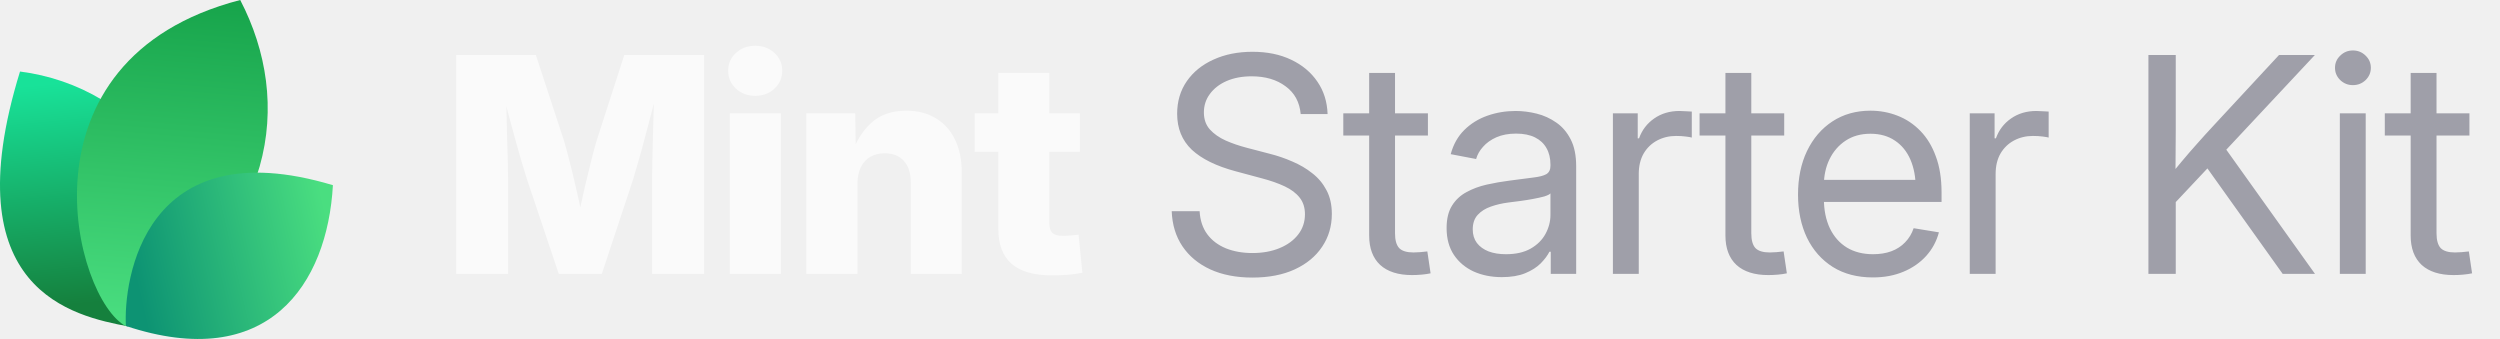
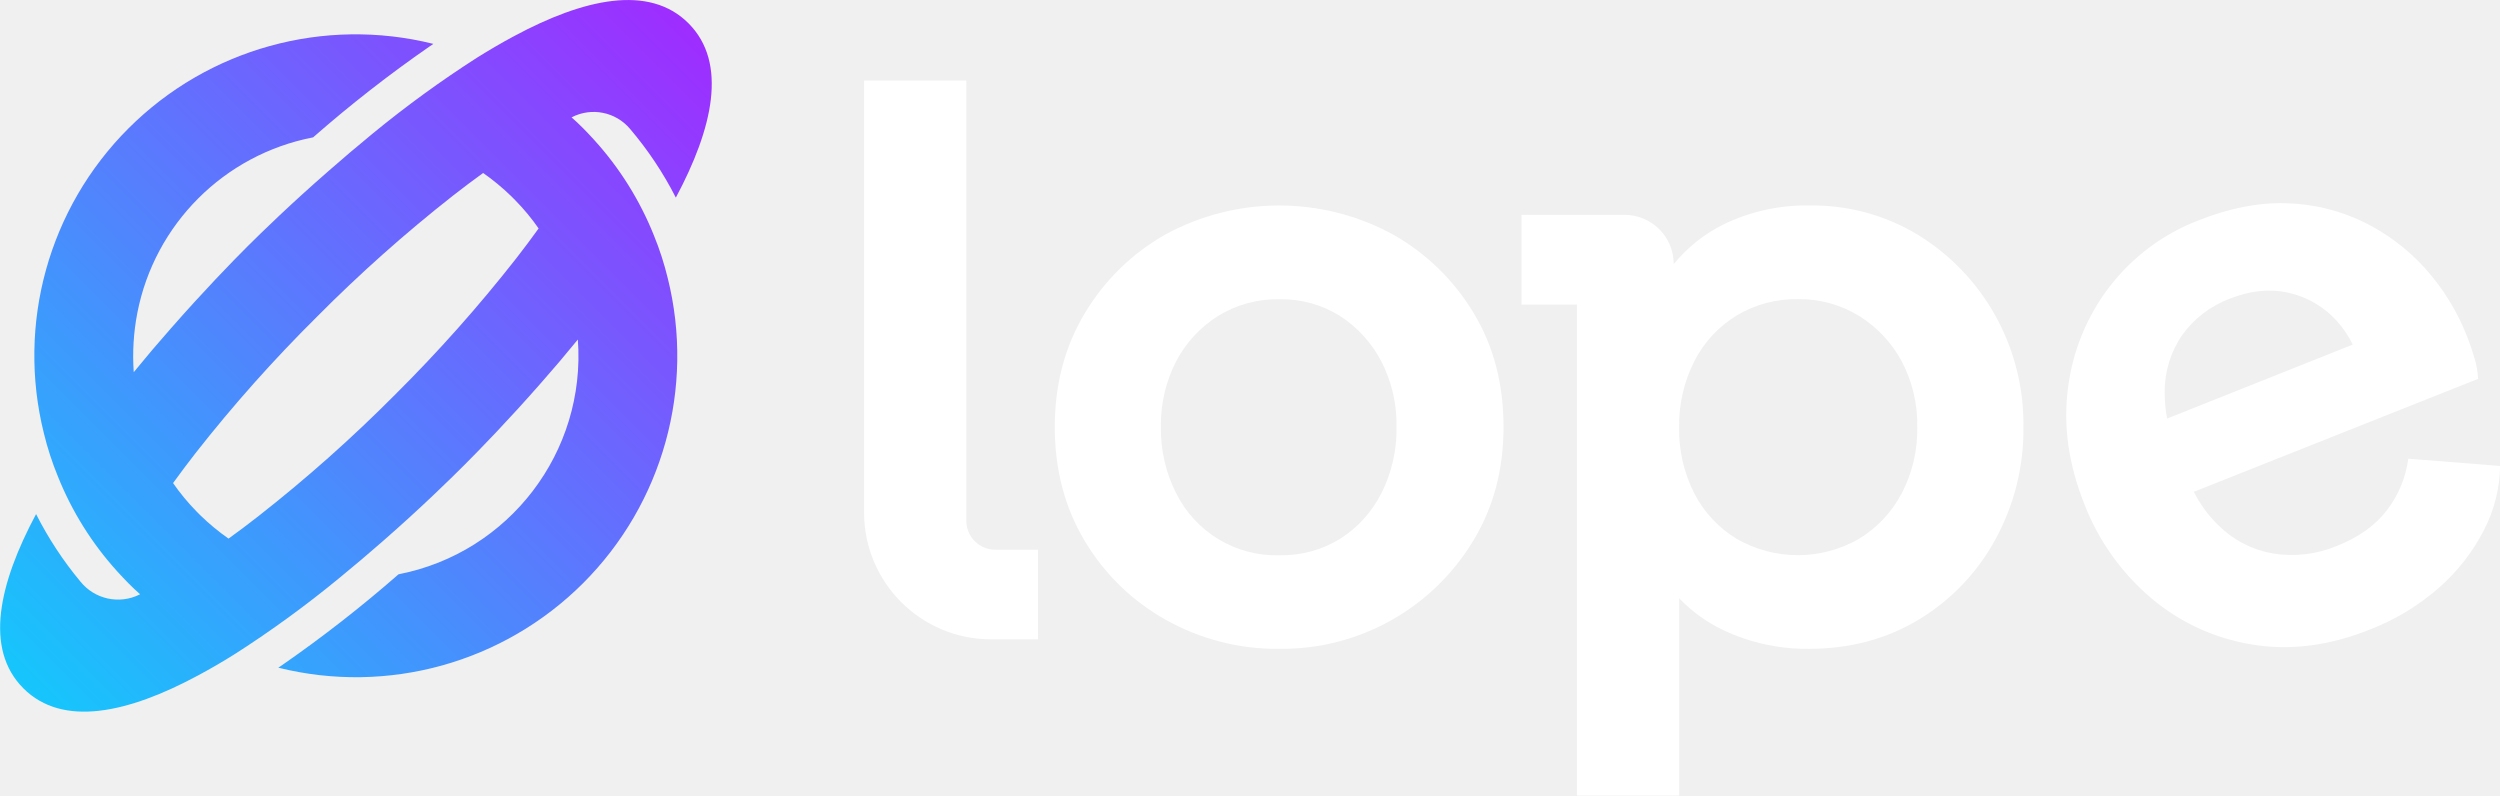
- <svg xmlns="http://www.w3.org/2000/svg" width="177" height="24" viewBox="0 0 177 24" fill="none">
-   <path d="M9.061 23.108C5.268 22.377 -3.391 20.627 1.417 5.064C9.634 6.099 16.973 14.064 9.061 23.108Z" fill="url(#paint0_linear_17557_2145)" />
-   <path d="M8.919 23.094C5.276 21.222 0.784 4.209 17.007 0C20.757 7.193 19.621 16.545 8.919 23.094Z" fill="url(#paint1_linear_17557_2145)" />
-   <path d="M8.914 23.079C8.735 19.882 10.159 9.085 23.57 13.111C23.181 20.123 18.984 26.418 8.914 23.079Z" fill="url(#paint2_linear_17557_2145)" />
-   <path d="M32.301 19.392V3.894H37.938L39.925 9.948C40.036 10.315 40.164 10.787 40.31 11.362C40.462 11.938 40.611 12.552 40.757 13.204C40.91 13.855 41.048 14.483 41.173 15.086C41.305 15.682 41.412 16.192 41.495 16.615H40.695C40.771 16.192 40.871 15.682 40.996 15.086C41.128 14.49 41.267 13.866 41.412 13.214C41.565 12.562 41.714 11.948 41.86 11.373C42.005 10.79 42.133 10.315 42.244 9.948L44.2 3.894H49.848V19.392H46.166V12.704C46.166 12.357 46.173 11.917 46.187 11.383C46.2 10.849 46.214 10.27 46.228 9.646C46.249 9.022 46.266 8.391 46.28 7.753C46.301 7.115 46.311 6.519 46.311 5.964H46.623C46.485 6.561 46.332 7.181 46.166 7.826C45.999 8.471 45.833 9.102 45.666 9.719C45.507 10.336 45.351 10.901 45.198 11.414C45.053 11.928 44.928 12.357 44.824 12.704L42.608 19.392H39.561L37.314 12.704C37.203 12.357 37.072 11.928 36.919 11.414C36.773 10.901 36.614 10.34 36.441 9.729C36.274 9.112 36.104 8.481 35.931 7.836C35.764 7.192 35.608 6.567 35.463 5.964H35.827C35.834 6.512 35.844 7.105 35.858 7.743C35.872 8.374 35.886 9.005 35.9 9.636C35.92 10.26 35.938 10.839 35.952 11.373C35.965 11.907 35.972 12.351 35.972 12.704V19.392H32.301ZM51.668 19.392V8.024H55.288V19.392H51.668ZM53.468 6.786C52.927 6.786 52.473 6.616 52.105 6.276C51.738 5.93 51.554 5.507 51.554 5.007C51.554 4.508 51.738 4.088 52.105 3.749C52.473 3.409 52.927 3.239 53.468 3.239C54.009 3.239 54.463 3.409 54.83 3.749C55.198 4.082 55.382 4.501 55.382 5.007C55.382 5.507 55.198 5.93 54.83 6.276C54.463 6.616 54.009 6.786 53.468 6.786ZM60.708 13.027V19.392H57.088V8.024H60.551L60.593 10.967H60.281C60.593 10.024 61.061 9.268 61.685 8.7C62.309 8.124 63.138 7.836 64.171 7.836C64.975 7.836 65.672 8.017 66.262 8.377C66.851 8.731 67.302 9.234 67.614 9.885C67.933 10.537 68.092 11.307 68.092 12.194V19.392H64.483V12.912C64.483 12.26 64.32 11.754 63.994 11.394C63.675 11.033 63.221 10.853 62.632 10.853C62.25 10.853 61.914 10.936 61.623 11.102C61.332 11.269 61.106 11.515 60.947 11.841C60.787 12.16 60.708 12.555 60.708 13.027ZM76.456 8.024V10.749H69.008V8.024H76.456ZM70.683 5.163H74.292V15.783C74.292 16.102 74.361 16.334 74.5 16.48C74.646 16.625 74.899 16.698 75.259 16.698C75.405 16.698 75.596 16.688 75.831 16.667C76.074 16.646 76.251 16.629 76.362 16.615L76.632 19.309C76.313 19.378 75.963 19.427 75.582 19.455C75.207 19.482 74.836 19.496 74.469 19.496C73.2 19.496 72.25 19.222 71.619 18.674C70.995 18.127 70.683 17.308 70.683 16.22V5.163Z" fill="#FAFAFA" />
-   <path d="M88.667 19.652C87.523 19.652 86.528 19.458 85.682 19.07C84.843 18.681 84.188 18.137 83.716 17.437C83.245 16.736 82.992 15.908 82.957 14.951H84.933C84.968 15.596 85.148 16.14 85.474 16.584C85.8 17.021 86.24 17.354 86.795 17.582C87.35 17.804 87.974 17.915 88.667 17.915C89.388 17.915 90.026 17.801 90.581 17.572C91.143 17.343 91.583 17.024 91.902 16.615C92.228 16.199 92.391 15.717 92.391 15.169C92.391 14.698 92.266 14.306 92.017 13.994C91.767 13.675 91.413 13.408 90.956 13.193C90.498 12.978 89.954 12.787 89.323 12.621L87.502 12.132C86.123 11.765 85.082 11.255 84.382 10.603C83.689 9.944 83.342 9.095 83.342 8.055C83.342 7.174 83.571 6.404 84.028 5.746C84.486 5.087 85.117 4.577 85.921 4.217C86.726 3.849 87.645 3.666 88.678 3.666C89.718 3.666 90.63 3.853 91.413 4.227C92.204 4.602 92.824 5.122 93.275 5.787C93.726 6.446 93.965 7.209 93.993 8.076H92.089C92.013 7.23 91.656 6.574 91.018 6.11C90.387 5.638 89.586 5.403 88.615 5.403C87.95 5.403 87.36 5.513 86.847 5.735C86.341 5.957 85.946 6.262 85.661 6.651C85.377 7.032 85.235 7.469 85.235 7.961C85.235 8.447 85.377 8.849 85.661 9.168C85.946 9.48 86.317 9.74 86.774 9.948C87.232 10.149 87.724 10.319 88.251 10.457L89.884 10.884C90.439 11.023 90.977 11.206 91.496 11.435C92.023 11.657 92.495 11.934 92.911 12.267C93.334 12.593 93.67 12.995 93.92 13.474C94.17 13.945 94.294 14.504 94.294 15.149C94.294 16.015 94.066 16.788 93.608 17.468C93.157 18.148 92.512 18.681 91.673 19.07C90.834 19.458 89.832 19.652 88.667 19.652ZM101.097 8.024V9.594H95.106V8.024H101.097ZM96.937 5.163H98.767V16.521C98.767 17 98.865 17.347 99.059 17.562C99.26 17.77 99.6 17.874 100.078 17.874C100.21 17.874 100.366 17.867 100.546 17.853C100.733 17.832 100.903 17.815 101.056 17.801L101.285 19.351C101.097 19.392 100.886 19.423 100.65 19.444C100.414 19.465 100.189 19.475 99.974 19.475C98.996 19.475 98.244 19.236 97.717 18.758C97.197 18.272 96.937 17.579 96.937 16.677V5.163ZM106.33 19.621C105.595 19.621 104.932 19.489 104.343 19.226C103.754 18.955 103.285 18.564 102.939 18.05C102.592 17.53 102.419 16.896 102.419 16.147C102.419 15.495 102.547 14.965 102.804 14.556C103.06 14.146 103.403 13.828 103.833 13.599C104.263 13.363 104.742 13.186 105.269 13.068C105.796 12.95 106.333 12.857 106.881 12.787C107.574 12.69 108.132 12.617 108.555 12.569C108.978 12.52 109.287 12.441 109.481 12.33C109.675 12.212 109.772 12.014 109.772 11.737V11.654C109.772 11.203 109.679 10.815 109.492 10.489C109.311 10.163 109.041 9.91 108.68 9.729C108.32 9.549 107.872 9.459 107.338 9.459C106.805 9.459 106.34 9.546 105.945 9.719C105.556 9.892 105.241 10.118 104.998 10.395C104.755 10.665 104.593 10.953 104.509 11.258L102.71 10.915C102.897 10.222 103.22 9.65 103.677 9.199C104.135 8.748 104.679 8.412 105.31 8.19C105.941 7.968 106.607 7.857 107.307 7.857C107.8 7.857 108.295 7.92 108.795 8.044C109.301 8.169 109.765 8.381 110.188 8.679C110.611 8.97 110.951 9.369 111.208 9.875C111.464 10.374 111.593 11.005 111.593 11.768V19.392H109.793V17.822H109.7C109.568 18.085 109.363 18.359 109.086 18.643C108.809 18.921 108.444 19.153 107.994 19.34C107.543 19.527 106.988 19.621 106.33 19.621ZM106.621 17.998C107.321 17.998 107.904 17.867 108.368 17.603C108.84 17.333 109.19 16.986 109.419 16.563C109.654 16.133 109.772 15.682 109.772 15.211V13.692C109.703 13.769 109.554 13.841 109.325 13.911C109.096 13.973 108.829 14.032 108.524 14.088C108.226 14.143 107.921 14.192 107.609 14.233C107.304 14.275 107.033 14.309 106.798 14.337C106.354 14.393 105.938 14.49 105.549 14.628C105.168 14.76 104.86 14.954 104.624 15.211C104.388 15.467 104.27 15.811 104.27 16.241C104.27 16.615 104.367 16.934 104.561 17.198C104.762 17.461 105.04 17.662 105.393 17.801C105.747 17.933 106.156 17.998 106.621 17.998ZM114.193 19.392V8.024H115.951V9.792H116.045C116.253 9.209 116.61 8.741 117.116 8.388C117.622 8.034 118.219 7.857 118.905 7.857C119.058 7.857 119.217 7.864 119.384 7.878C119.55 7.885 119.682 7.892 119.779 7.899V9.74C119.716 9.719 119.578 9.695 119.363 9.667C119.155 9.639 118.922 9.625 118.666 9.625C118.174 9.625 117.726 9.733 117.324 9.948C116.922 10.163 116.603 10.471 116.367 10.874C116.138 11.276 116.024 11.758 116.024 12.319V19.392H114.193ZM126.322 8.024V9.594H120.33V8.024H126.322ZM122.161 5.163H123.992V16.521C123.992 17 124.089 17.347 124.283 17.562C124.484 17.77 124.824 17.874 125.302 17.874C125.434 17.874 125.59 17.867 125.77 17.853C125.958 17.832 126.127 17.815 126.28 17.801L126.509 19.351C126.322 19.392 126.11 19.423 125.874 19.444C125.639 19.465 125.413 19.475 125.198 19.475C124.221 19.475 123.468 19.236 122.941 18.758C122.421 18.272 122.161 17.579 122.161 16.677V5.163ZM132.604 19.642C131.502 19.642 130.555 19.396 129.765 18.903C128.974 18.404 128.364 17.714 127.934 16.834C127.511 15.946 127.3 14.927 127.3 13.775C127.3 12.611 127.511 11.584 127.934 10.697C128.364 9.802 128.964 9.102 129.734 8.596C130.51 8.089 131.408 7.836 132.428 7.836C133.1 7.836 133.738 7.954 134.341 8.19C134.952 8.426 135.489 8.783 135.954 9.261C136.425 9.74 136.793 10.343 137.056 11.071C137.327 11.792 137.462 12.645 137.462 13.63V14.296H128.433V12.735H136.463L135.631 13.297C135.631 12.541 135.506 11.876 135.257 11.3C135.007 10.725 134.643 10.277 134.165 9.958C133.686 9.632 133.107 9.469 132.428 9.469C131.748 9.469 131.162 9.632 130.67 9.958C130.177 10.284 129.796 10.725 129.526 11.279C129.262 11.827 129.13 12.441 129.13 13.12V14.046C129.13 14.864 129.273 15.572 129.557 16.168C129.841 16.757 130.243 17.211 130.763 17.53C131.283 17.842 131.901 17.998 132.615 17.998C133.093 17.998 133.523 17.929 133.905 17.79C134.293 17.645 134.619 17.433 134.882 17.156C135.153 16.879 135.354 16.546 135.486 16.157L137.275 16.449C137.108 17.08 136.81 17.634 136.38 18.113C135.95 18.591 135.413 18.966 134.768 19.236C134.123 19.507 133.402 19.642 132.604 19.642ZM139.459 19.392V8.024H141.217V9.792H141.311C141.519 9.209 141.876 8.741 142.382 8.388C142.888 8.034 143.485 7.857 144.171 7.857C144.324 7.857 144.483 7.864 144.649 7.878C144.816 7.885 144.948 7.892 145.045 7.899V9.74C144.982 9.719 144.844 9.695 144.629 9.667C144.421 9.639 144.188 9.625 143.932 9.625C143.439 9.625 142.992 9.733 142.59 9.948C142.188 10.163 141.869 10.471 141.633 10.874C141.404 11.276 141.29 11.758 141.29 12.319V19.392H139.459ZM153.429 14.961V12.715C153.783 12.257 154.136 11.82 154.49 11.404C154.844 10.981 155.204 10.565 155.572 10.156C155.939 9.74 156.314 9.327 156.695 8.918L161.355 3.894H163.893L157.277 10.967H157.184L153.429 14.961ZM152.108 19.392V3.894H154.043V9.241L154.022 12.559L154.043 13.505V19.392H152.108ZM161.615 19.392L155.967 11.477L157.173 9.969L163.903 19.392H161.615ZM165.661 19.392V8.024H167.492V19.392H165.661ZM166.587 6.027C166.24 6.027 165.942 5.909 165.692 5.673C165.443 5.43 165.318 5.139 165.318 4.799C165.318 4.459 165.443 4.172 165.692 3.936C165.942 3.693 166.24 3.572 166.587 3.572C166.934 3.572 167.232 3.693 167.482 3.936C167.731 4.172 167.856 4.459 167.856 4.799C167.856 5.139 167.731 5.43 167.482 5.673C167.232 5.909 166.934 6.027 166.587 6.027ZM174.836 8.024V9.594H168.844V8.024H174.836ZM170.675 5.163H172.506V16.521C172.506 17 172.603 17.347 172.797 17.562C172.998 17.77 173.338 17.874 173.816 17.874C173.948 17.874 174.104 17.867 174.284 17.853C174.472 17.832 174.641 17.815 174.794 17.801L175.023 19.351C174.836 19.392 174.624 19.423 174.388 19.444C174.153 19.465 173.927 19.475 173.712 19.475C172.735 19.475 171.982 19.236 171.455 18.758C170.935 18.272 170.675 17.579 170.675 16.677V5.163Z" fill="#9F9FA9" />
+ <svg xmlns="http://www.w3.org/2000/svg" id="Слой_1" data-name="Слой 1" viewBox="0 0 787.91 250.73">
  <defs>
-     <linearGradient id="paint0_linear_17557_2145" x1="3.776" y1="5.916" x2="5.232" y2="21.559" gradientUnits="userSpaceOnUse">
-       <stop stop-color="#18E299" />
-       <stop offset="1" stop-color="#15803D" />
-     </linearGradient>
-     <linearGradient id="paint1_linear_17557_2145" x1="12.171" y1="-0.718" x2="10.19" y2="22.983" gradientUnits="userSpaceOnUse">
-       <stop stop-color="#16A34A" />
-       <stop offset="1" stop-color="#4ADE80" />
-     </linearGradient>
-     <linearGradient id="paint2_linear_17557_2145" x1="23.133" y1="15.353" x2="9.338" y2="18.52" gradientUnits="userSpaceOnUse">
-       <stop stop-color="#4ADE80" />
-       <stop offset="1" stop-color="#0D9373" />
+     <style>.cls-1{fill:#fff;}.cls-2{fill:url(#Безымянный_градиент_100);}</style>
+     <linearGradient id="Безымянный_градиент_100" x1="7.36" y1="216.91" x2="216.92" y2="7.35" gradientUnits="userSpaceOnUse">
+       <stop offset="0" stop-color="#16c6fc" />
+       <stop offset="1" stop-color="#9e2dff" />
    </linearGradient>
  </defs>
+   <path class="cls-1" d="M304.55,25.39H272.32v136.1a40,40,0,0,0,40,40h14.83V173.25H313.67a9.12,9.12,0,0,1-9.12-9.13Z" />
+   <path class="cls-1" d="M438.94,73.86a74.93,74.93,0,0,0-71.58,0A69.2,69.2,0,0,0,341.9,98.71q-9.48,15.75-9.47,35.91t9.47,35.92a68.75,68.75,0,0,0,25.58,24.84,71.47,71.47,0,0,0,35.79,9.11,70.38,70.38,0,0,0,61-34q9.6-15.73,9.59-35.92,0-20.41-9.47-36A69.42,69.42,0,0,0,438.94,73.86Zm-3.56,81.55a36.39,36.39,0,0,1-13,14.39A35.11,35.11,0,0,1,403.27,175a35.22,35.22,0,0,1-32.59-19.56,44.34,44.34,0,0,1-4.8-20.79,43.42,43.42,0,0,1,4.8-20.78,37.39,37.39,0,0,1,13.16-14.27,35.63,35.63,0,0,1,19.43-5.29,34.59,34.59,0,0,1,19.07,5.29,37.81,37.81,0,0,1,13,14.27,43.53,43.53,0,0,1,4.79,20.78A44.45,44.45,0,0,1,435.38,155.41Z" />
+   <path class="cls-1" d="M604.62,74.11a64,64,0,0,0-34.32-9.35,59.41,59.41,0,0,0-27.18,6A47.4,47.4,0,0,0,527.5,83.24h0A15.52,15.52,0,0,0,512,67.71H479.53V96H497V250.73h32.22V188.56a47.43,47.43,0,0,0,14.15,10.15,61.45,61.45,0,0,0,26.69,5.78q19.43,0,34.68-9.23a66.55,66.55,0,0,0,24.11-25.21,71.94,71.94,0,0,0,8.86-35.43,70.31,70.31,0,0,0-9-35.42A69.5,69.5,0,0,0,604.62,74.11Zm-5.29,81.42a36.81,36.81,0,0,1-13.41,14.27,38.65,38.65,0,0,1-38.62,0A35.93,35.93,0,0,1,534,155.53a44.11,44.11,0,0,1-4.8-20.91,44.35,44.35,0,0,1,4.8-20.78A35.74,35.74,0,0,1,547.3,99.45a36.34,36.34,0,0,1,19.31-5.17,35.8,35.8,0,0,1,19.31,5.29,38,38,0,0,1,13.41,14.27,42.56,42.56,0,0,1,4.92,20.78A43.24,43.24,0,0,1,599.33,155.53Z" />
+   <path class="cls-1" d="M764.15,84.4a64,64,0,0,0-19.57-14.59,59.34,59.34,0,0,0-24.13-5.76q-13-.39-27.63,5.43a64.41,64.41,0,0,0-28.06,21,65.76,65.76,0,0,0-13,31.79q-2.34,17.74,5.11,36.48a73.61,73.61,0,0,0,21.09,29.74,65.18,65.18,0,0,0,31.77,14.63q17.85,3,37.06-4.67a73.14,73.14,0,0,0,21.88-13.21,61.74,61.74,0,0,0,14.13-18.06,45.55,45.55,0,0,0,5.15-20.32L759,144.57a33.76,33.76,0,0,1-6.68,16.16q-5.47,7.22-15.76,11.3a36.92,36.92,0,0,1-20.08,2.43,32.33,32.33,0,0,1-17.3-8.88A39.31,39.31,0,0,1,691.41,155L781,119.4a26.63,26.63,0,0,0-1.11-6.44c-.68-2.38-1.44-4.63-2.29-6.77A70.56,70.56,0,0,0,764.15,84.4Zm-76.33,21.09a32.51,32.51,0,0,1,14.82-11.32q9.83-3.92,18.71-1.88a28.87,28.87,0,0,1,15.24,9,31.29,31.29,0,0,1,4.91,7.31L683,131.91a39.94,39.94,0,0,1-.76-8.3A31.19,31.19,0,0,1,687.82,105.49Z" />
+   <path class="cls-2" d="M206.06,74.12a100.1,100.1,0,0,0-18.78-30c-1.11-1.24-2.29-2.46-3.47-3.67s-2.42-2.35-3.67-3.47l.13-.06a15,15,0,0,1,18.29,3.69A111.35,111.35,0,0,1,213,62.28c11.65-21.8,16.43-42.46,4-54.92s-33.15-7.7-54.93,4q-5.91,3.16-11.86,6.9a344.71,344.71,0,0,0-32.87,23.93c-4.79,3.94-9.39,7.83-13.62,11.55C91.72,64.18,82.37,73.3,77.83,77.83S64.18,91.72,53.72,103.66c-3.74,4.23-7.63,8.81-11.57,13.64a71.74,71.74,0,0,1,1.12-18.62A70,70,0,0,1,98.68,43.29a408.51,408.51,0,0,1,36.75-28.68l1.15-.78A101.25,101.25,0,0,0,13.83,136.56a94.49,94.49,0,0,0,4.41,13.59,99.94,99.94,0,0,0,18.77,30c1.12,1.24,2.3,2.47,3.47,3.67s2.43,2.36,3.67,3.47l-.19.1a15.21,15.21,0,0,1-18.59-4.07,113.2,113.2,0,0,1-14-21.3c-11.66,21.8-16.44,42.47-4,54.92s33.15,7.7,54.93-4c3.91-2.09,7.89-4.4,11.85-6.89A342.15,342.15,0,0,0,107,182.12c4.8-3.94,9.41-7.83,13.63-11.54,12-10.48,21.29-19.6,25.81-24.12s13.68-13.9,24.14-25.85c3.73-4.22,7.63-8.81,11.54-13.61a70.12,70.12,0,0,1-56.52,74,413.74,413.74,0,0,1-36.73,28.65c-.38.27-.78.53-1.16.78A101.27,101.27,0,0,0,210.46,87.71,94.86,94.86,0,0,0,206.06,74.12Zm-43.4,7.36a464.44,464.44,0,0,1-38.24,43A465,465,0,0,1,81.5,162.63c-3.27,2.56-6.42,4.92-9.47,7.12a70.08,70.08,0,0,1-8.9-7.36l-1.22-1.22a70,70,0,0,1-7.37-8.92c2.21-3.05,4.56-6.19,7.1-9.46A461.56,461.56,0,0,1,99.86,99.86a465.44,465.44,0,0,1,42.93-38.22c3.27-2.56,6.43-4.92,9.48-7.12a72.4,72.4,0,0,1,8.9,7.36l1.22,1.23A67.79,67.79,0,0,1,169.75,72C167.55,75.08,165.19,78.21,162.66,81.48Z" />
</svg>
